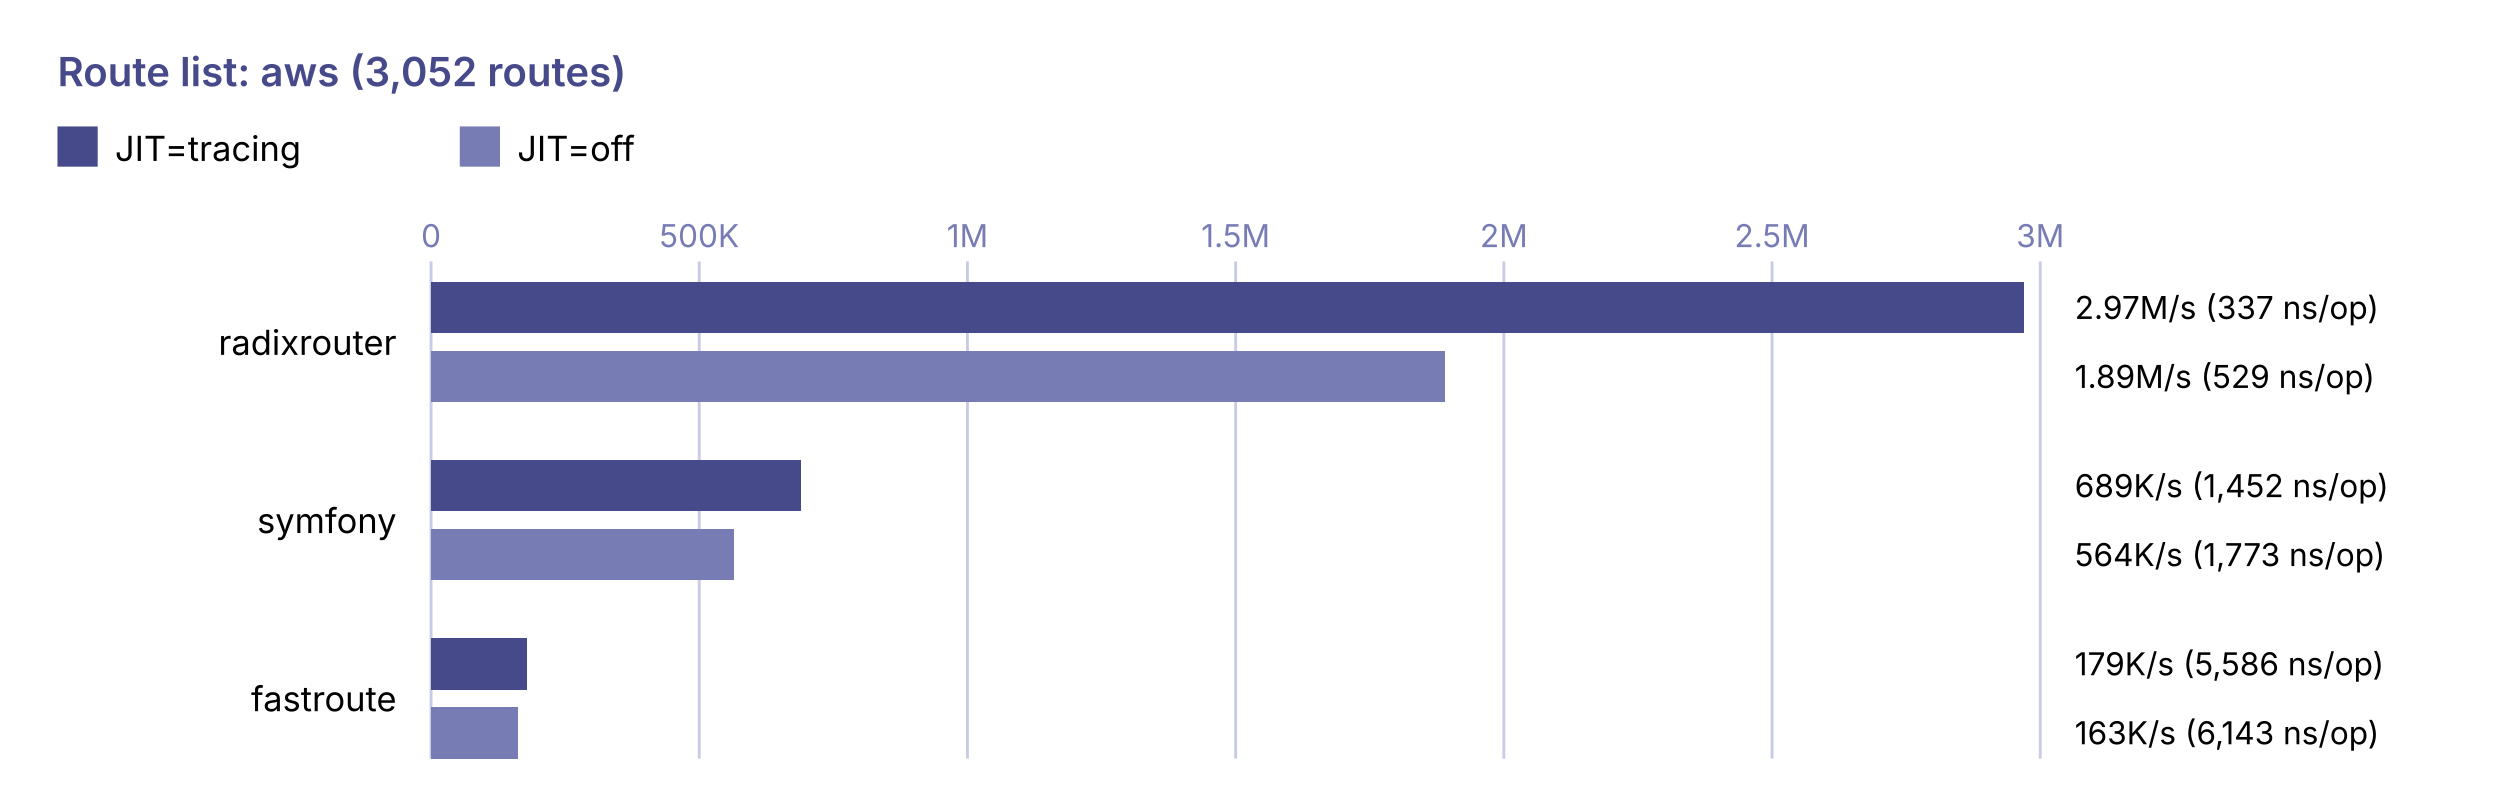
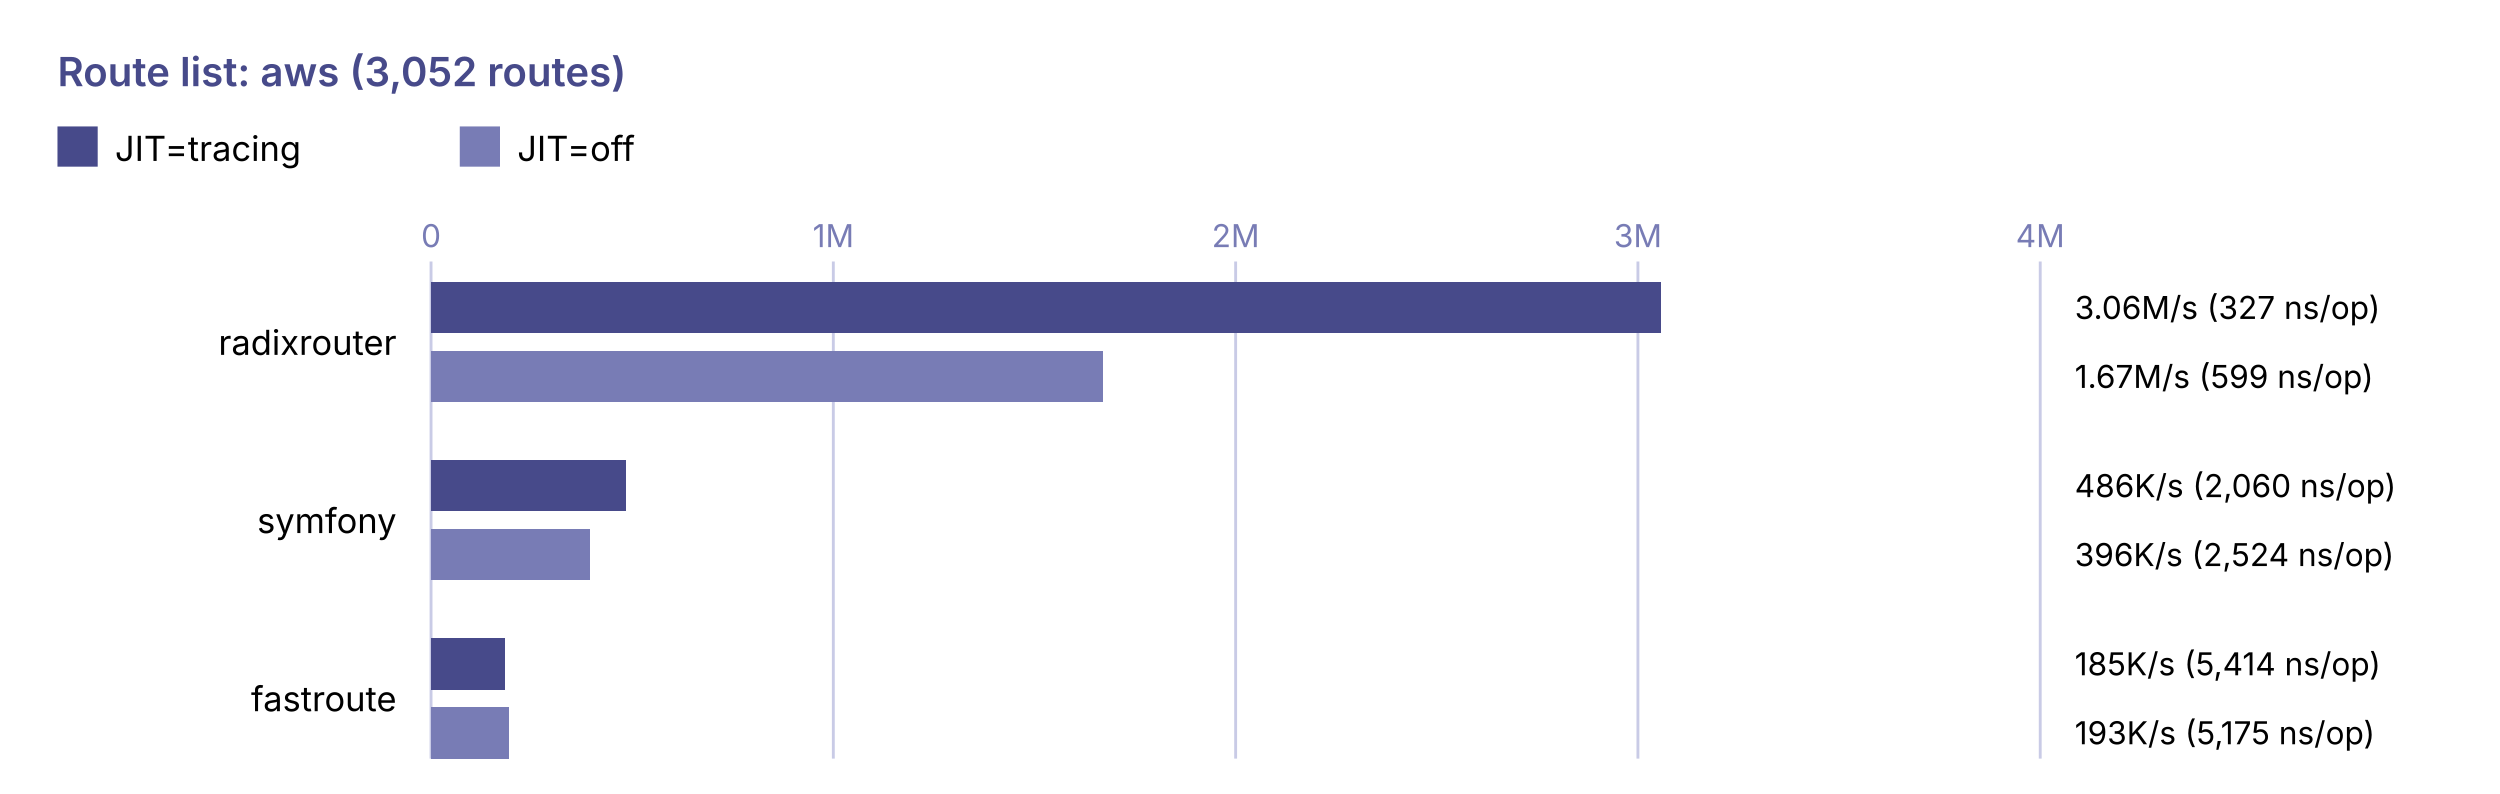
<svg xmlns="http://www.w3.org/2000/svg" viewBox="0 0 870 276" font-family="system-ui, -apple-system, 'Segoe UI', sans-serif">
  <style>.fg{fill:#000000}.accent{fill:#474A8A}.bar{shape-rendering:crispEdges}.div{stroke:#C9CBE6;stroke-width:1}.tick{fill:#787CB5}@media(prefers-color-scheme:dark){.fg{fill:#E6E6E6}.accent{fill:#B0B3D6}.tick{fill:#B0B3D6}}</style>
  <text class="accent" x="20" y="30" font-size="14" font-weight="600">Route list: aws (3,052 routes)</text>
  <rect x="20" y="44" width="14" height="14" fill="#474A8A" />
  <text class="fg" x="40" y="56" font-size="12">JIT=tracing</text>
  <rect x="160" y="44" width="14" height="14" fill="#787CB5" />
  <text class="fg" x="180" y="56" font-size="12">JIT=off</text>
  <text class="tick" x="150.00" y="86.0" text-anchor="middle" font-size="11">0</text>
-   <line class="div" x1="243.33" y1="91.0" x2="243.33" y2="264.0" />
-   <text class="tick" x="243.33" y="86.0" text-anchor="middle" font-size="11">500K</text>
-   <line class="div" x1="336.67" y1="91.0" x2="336.67" y2="264.0" />
-   <text class="tick" x="336.67" y="86.0" text-anchor="middle" font-size="11">1M</text>
+   <line class="div" x1="290.00" y1="91.0" x2="290.00" y2="264.0" />
+   <text class="tick" x="290.00" y="86.0" text-anchor="middle" font-size="11">1M</text>
  <line class="div" x1="430.00" y1="91.0" x2="430.00" y2="264.0" />
-   <text class="tick" x="430.00" y="86.0" text-anchor="middle" font-size="11">1.5M</text>
-   <line class="div" x1="523.33" y1="91.0" x2="523.33" y2="264.0" />
-   <text class="tick" x="523.33" y="86.0" text-anchor="middle" font-size="11">2M</text>
-   <line class="div" x1="616.67" y1="91.0" x2="616.67" y2="264.0" />
-   <text class="tick" x="616.67" y="86.0" text-anchor="middle" font-size="11">2.5M</text>
+   <text class="tick" x="430.00" y="86.0" text-anchor="middle" font-size="11">2M</text>
+   <line class="div" x1="570.00" y1="91.0" x2="570.00" y2="264.0" />
+   <text class="tick" x="570.00" y="86.0" text-anchor="middle" font-size="11">3M</text>
  <line class="div" x1="710.00" y1="91.0" x2="710.00" y2="264.0" />
-   <text class="tick" x="710.00" y="86.0" text-anchor="middle" font-size="11">3M</text>
+   <text class="tick" x="710.00" y="86.0" text-anchor="middle" font-size="11">4M</text>
  <line class="div" x1="150" y1="91.0" x2="150" y2="264.0" />
  <text class="fg" x="138" y="123.5" text-anchor="end" font-size="12">radixrouter</text>
-   <rect class="bar" x="150" y="98.0" width="554.23" height="18" fill="#474A8A" />
-   <text class="fg" x="722" y="111.0" font-size="11">2.97M/s  (337 ns/op)</text>
-   <rect class="bar" x="150" y="122.0" width="352.97" height="18" fill="#787CB5" />
-   <text class="fg" x="722" y="135.0" font-size="11">1.89M/s  (529 ns/op)</text>
+   <rect class="bar" x="150" y="98.0" width="428.19" height="18" fill="#474A8A" />
+   <text class="fg" x="722" y="111.0" font-size="11">3.06M/s  (327 ns/op)</text>
+   <rect class="bar" x="150" y="122.0" width="233.79" height="18" fill="#787CB5" />
+   <text class="fg" x="722" y="135.0" font-size="11">1.67M/s  (599 ns/op)</text>
  <text class="fg" x="138" y="185.5" text-anchor="end" font-size="12">symfony</text>
-   <rect class="bar" x="150" y="160.0" width="128.58" height="18" fill="#474A8A" />
-   <text class="fg" x="722" y="173.0" font-size="11">689K/s  (1,452 ns/op)</text>
-   <rect class="bar" x="150" y="184.0" width="105.28" height="18" fill="#787CB5" />
-   <text class="fg" x="722" y="197.0" font-size="11">564K/s  (1,773 ns/op)</text>
+   <rect class="bar" x="150" y="160.0" width="67.97" height="18" fill="#474A8A" />
+   <text class="fg" x="722" y="173.0" font-size="11">486K/s  (2,060 ns/op)</text>
+   <rect class="bar" x="150" y="184.0" width="55.47" height="18" fill="#787CB5" />
+   <text class="fg" x="722" y="197.0" font-size="11">396K/s  (2,524 ns/op)</text>
  <text class="fg" x="138" y="247.5" text-anchor="end" font-size="12">fastroute</text>
-   <rect class="bar" x="150" y="222.0" width="33.42" height="18" fill="#474A8A" />
-   <text class="fg" x="722" y="235.0" font-size="11">179K/s  (5,586 ns/op)</text>
-   <rect class="bar" x="150" y="246.0" width="30.39" height="18" fill="#787CB5" />
-   <text class="fg" x="722" y="259.0" font-size="11">163K/s  (6,143 ns/op)</text>
+   <rect class="bar" x="150" y="222.0" width="25.86" height="18" fill="#474A8A" />
+   <text class="fg" x="722" y="235.0" font-size="11">185K/s  (5,414 ns/op)</text>
+   <rect class="bar" x="150" y="246.0" width="27.05" height="18" fill="#787CB5" />
+   <text class="fg" x="722" y="259.0" font-size="11">193K/s  (5,175 ns/op)</text>
</svg>
